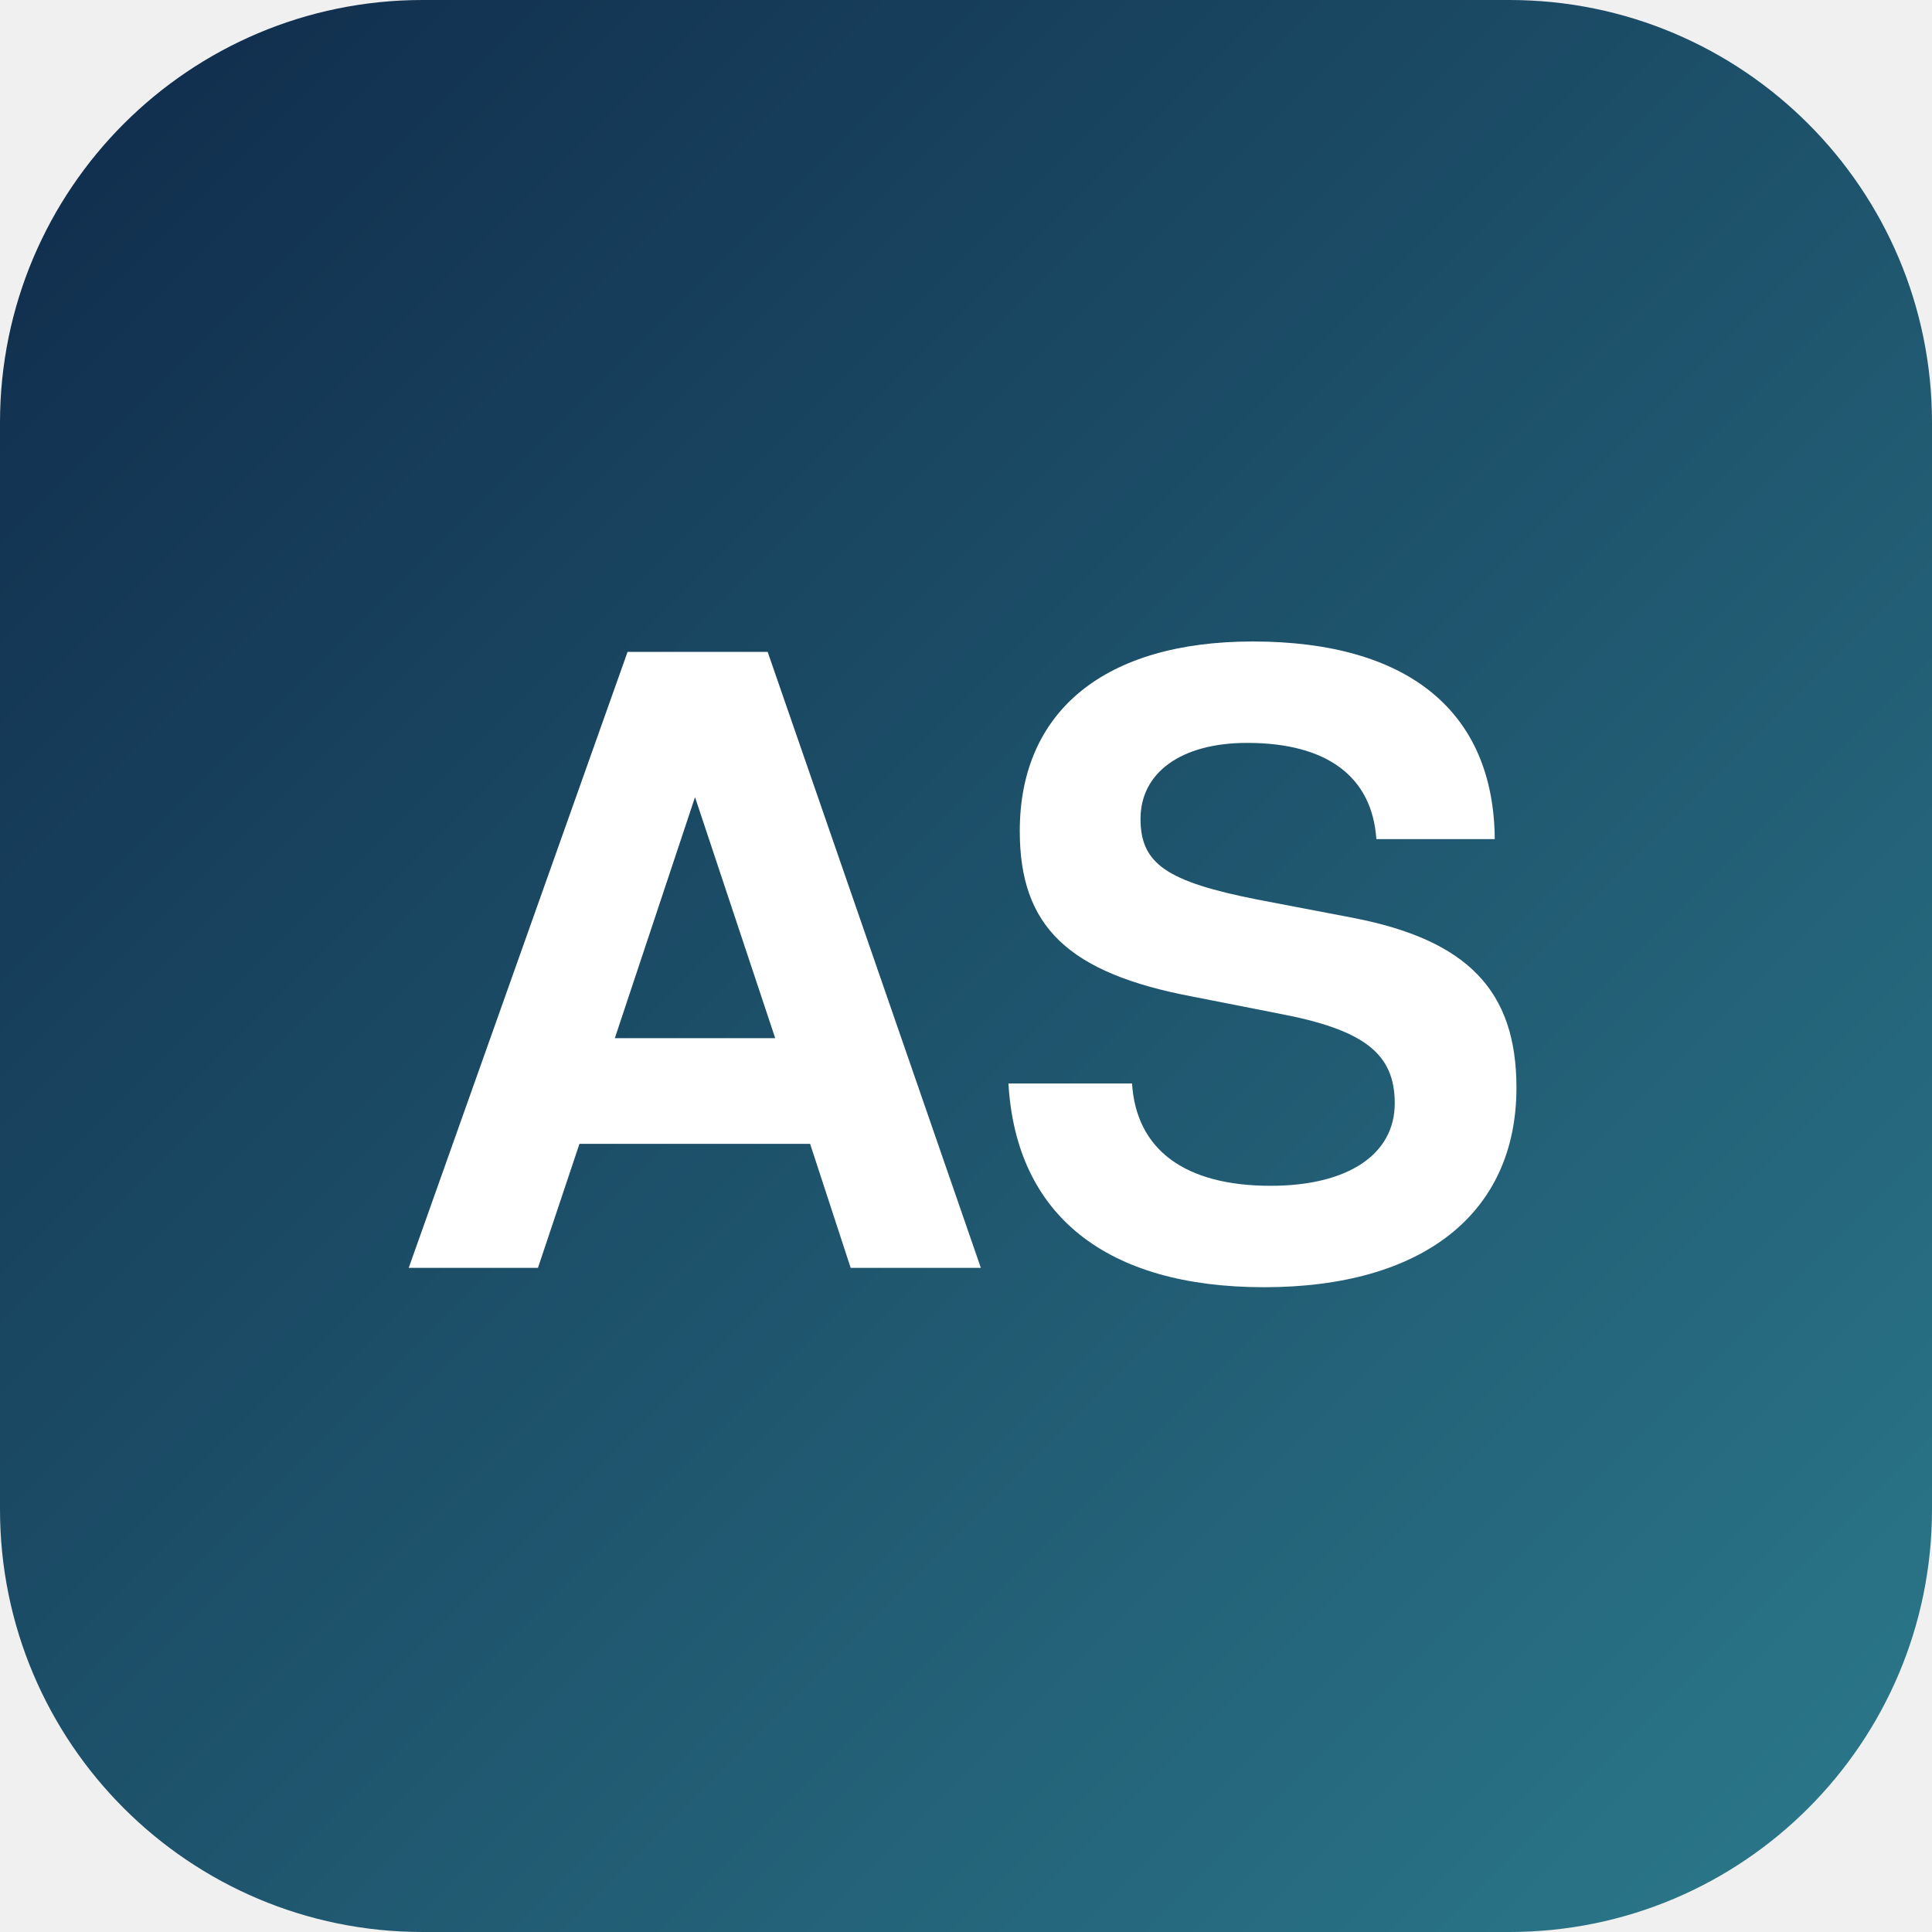
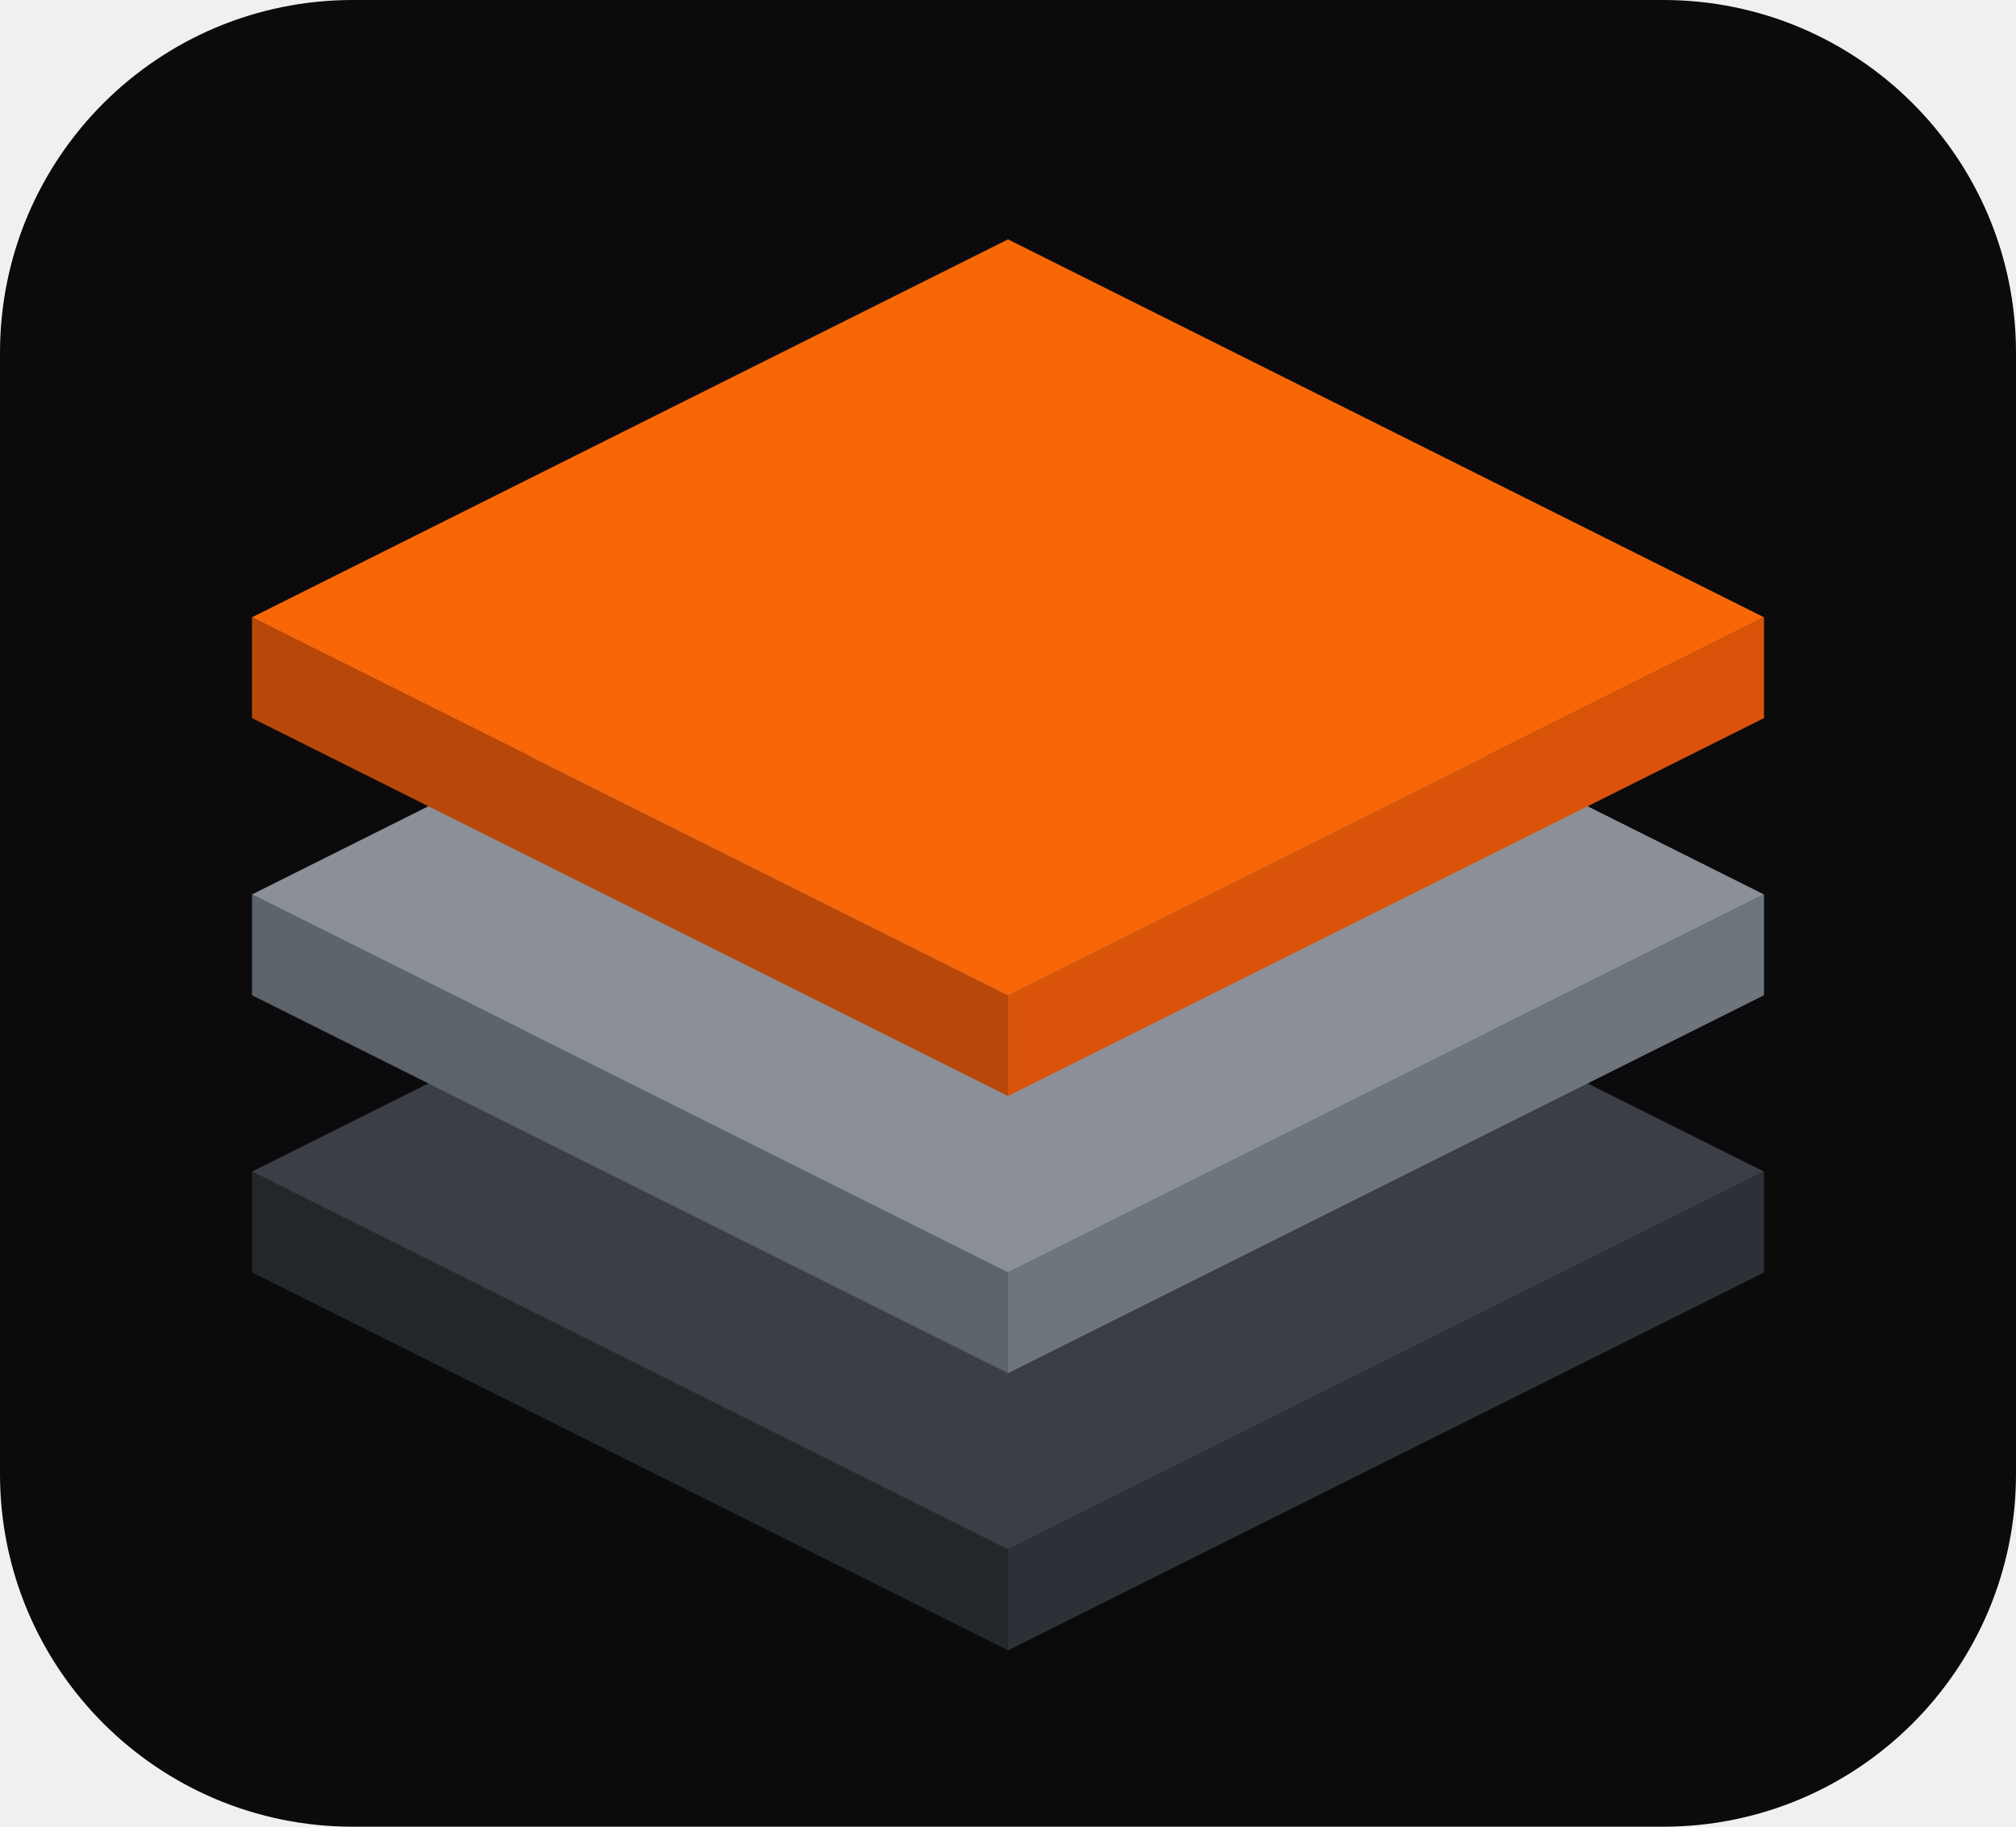
- <svg xmlns="http://www.w3.org/2000/svg" viewBox="0 0 64 64">
-   <defs>
-     <linearGradient id="g" x1="0" y1="0" x2="1" y2="1">
-       <stop offset="0" stop-color="#0f2a4a" />
-       <stop offset="1" stop-color="#2c7a8c" />
-     </linearGradient>
-   </defs>
-   <rect width="64" height="64" rx="14" fill="url(#g)" />
-   <text x="32" y="42" text-anchor="middle" font-family="Segoe UI,Helvetica,Arial,sans-serif" font-size="28" font-weight="700" fill="#fff">AS</text>
+ <svg xmlns="http://www.w3.org/2000/svg" viewBox="40 30 320 290">
+   <rect x="40" y="30" width="320" height="290" rx="56" fill="#0B0B0C" />
+   <polygon points="80,216 200,276 200,292 80,232" fill="#23272C" />
+   <polygon points="320,216 200,276 200,292 320,232" fill="#2C3137" />
+   <polygon points="200,156 320,216 200,276 80,216" fill="#3A3F46" />
+   <polygon points="80,172 200,232 200,248 80,188" fill="#5C636B" />
+   <polygon points="320,172 200,232 200,248 320,188" fill="#6E757D" />
+   <polygon points="200,112 320,172 200,232 80,172" fill="#8B9097" />
+   <polygon points="80,128 200,188 200,204 80,144" fill="#B8480A" />
+   <polygon points="320,128 200,188 200,204 320,144" fill="#D9540A" />
+   <polygon points="200,68 320,128 200,188 80,128" fill="#F76707" />
</svg>
